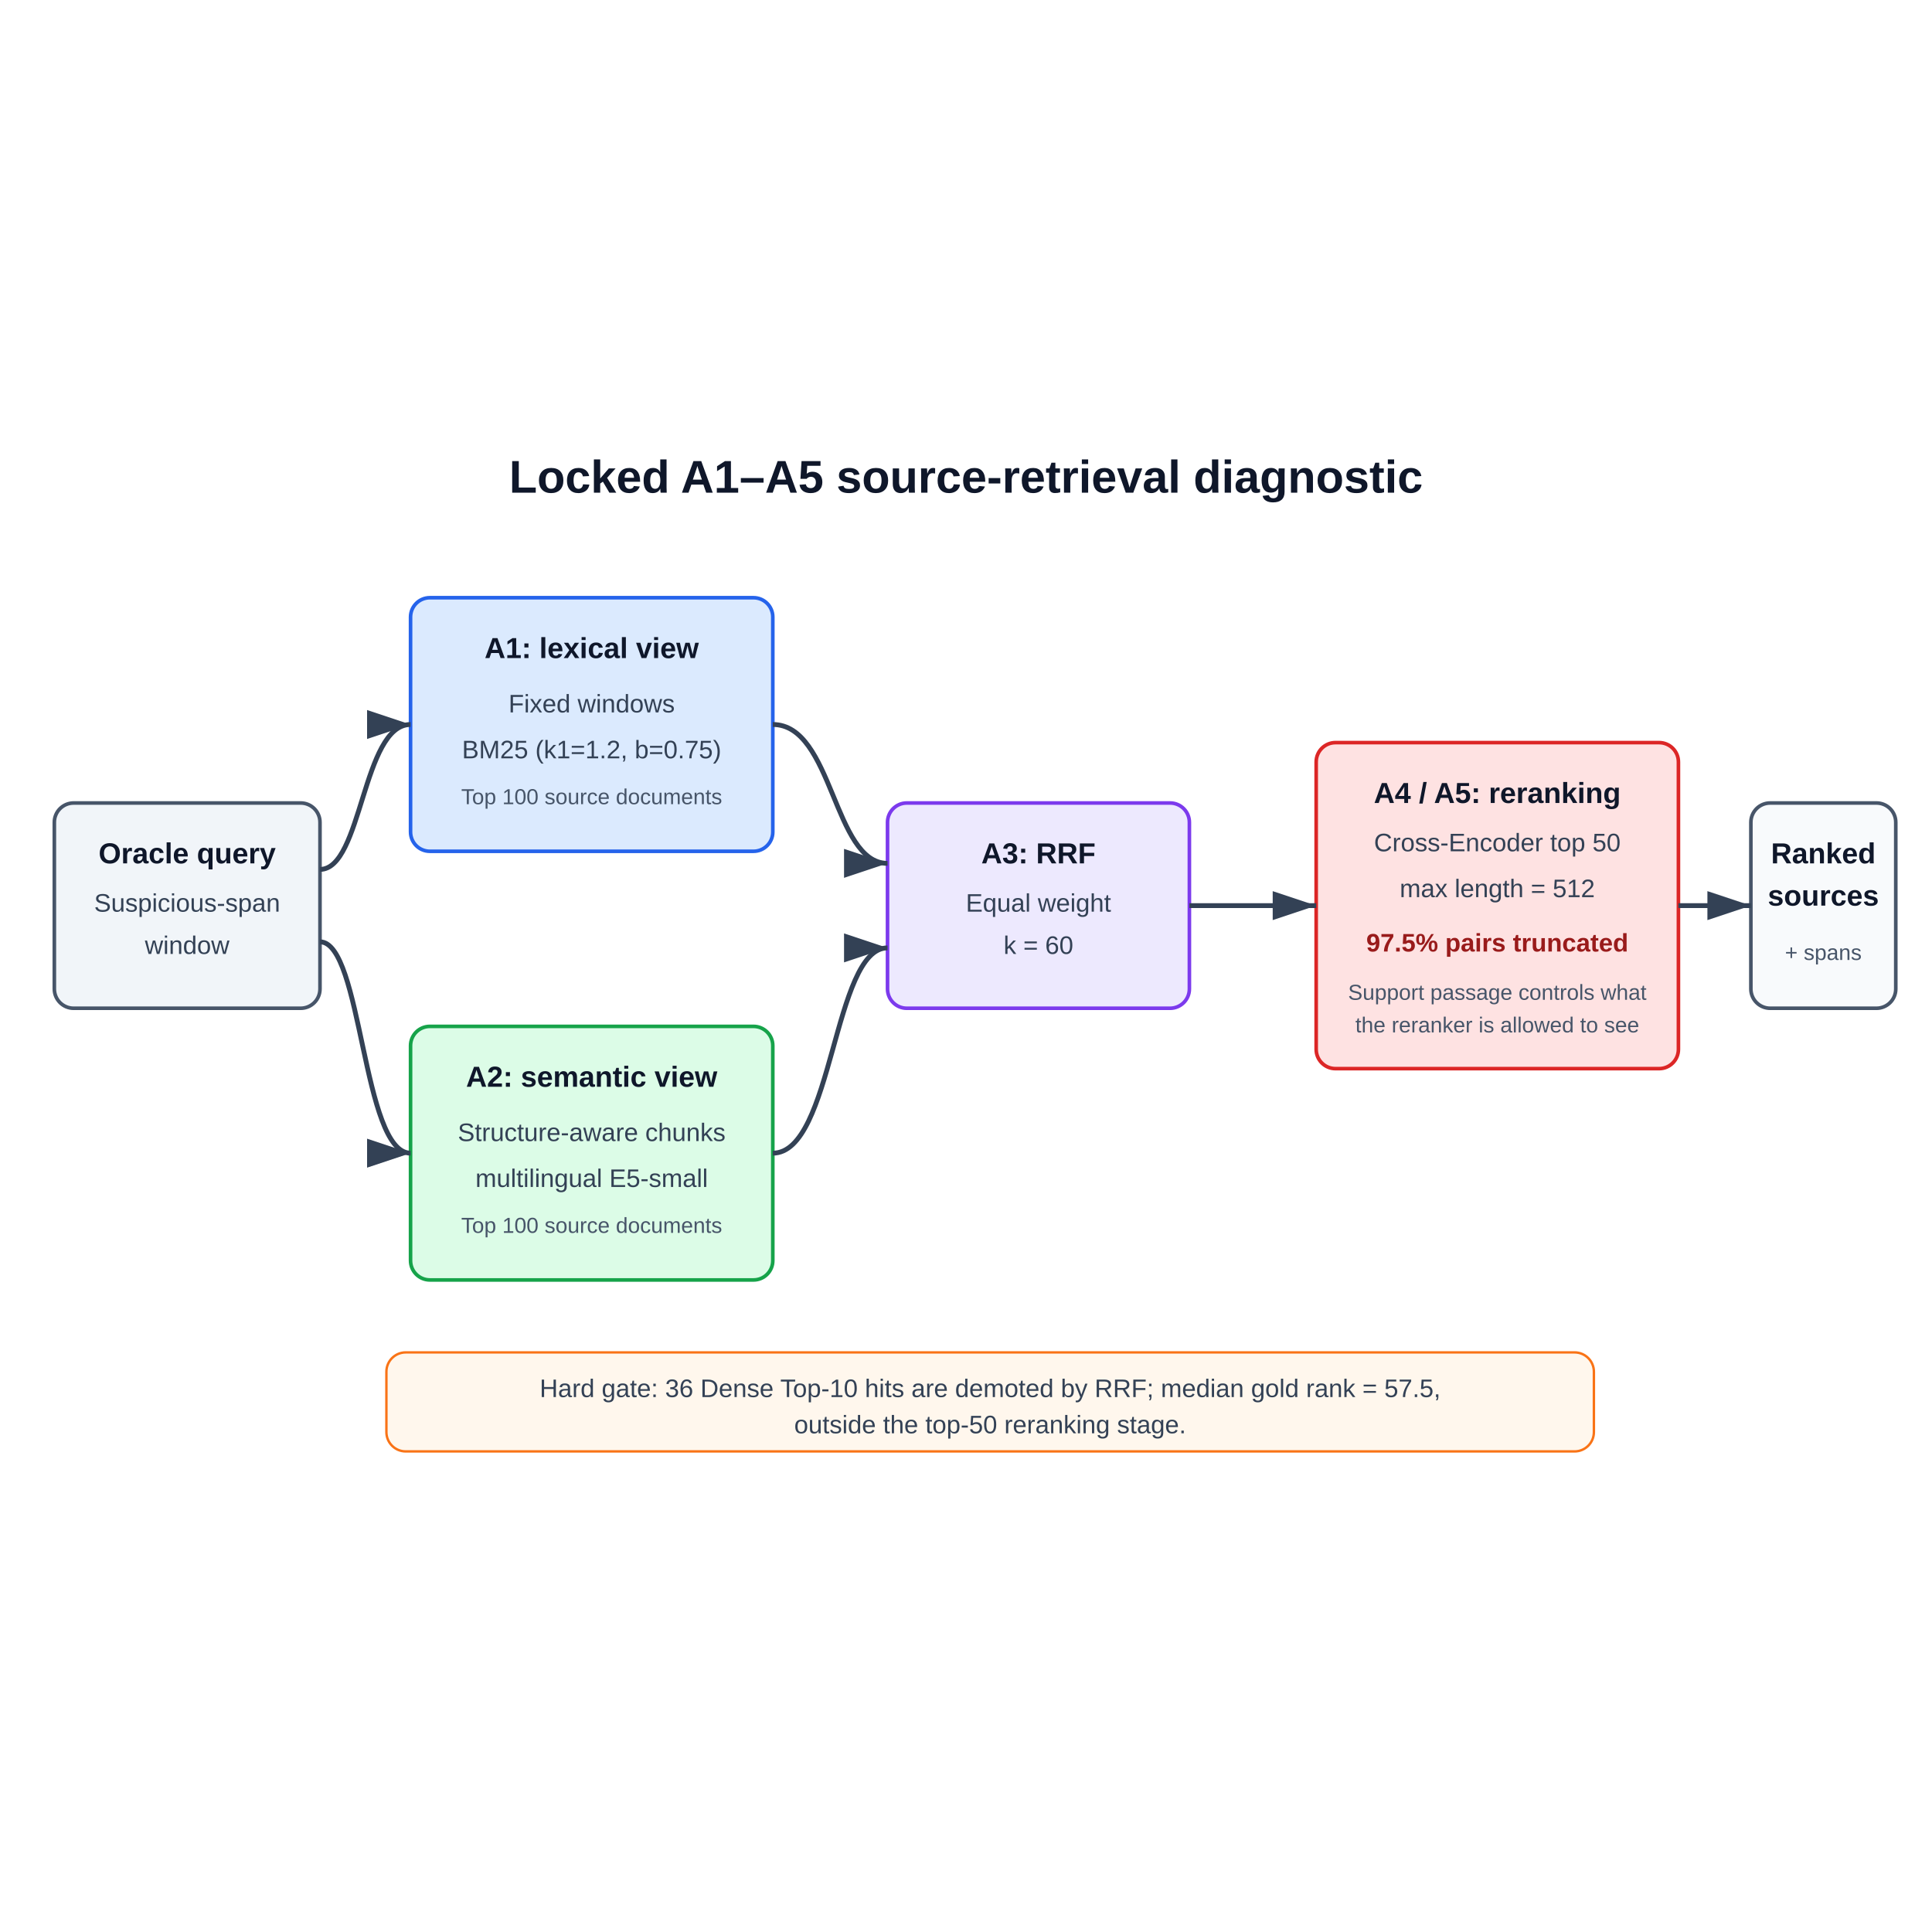
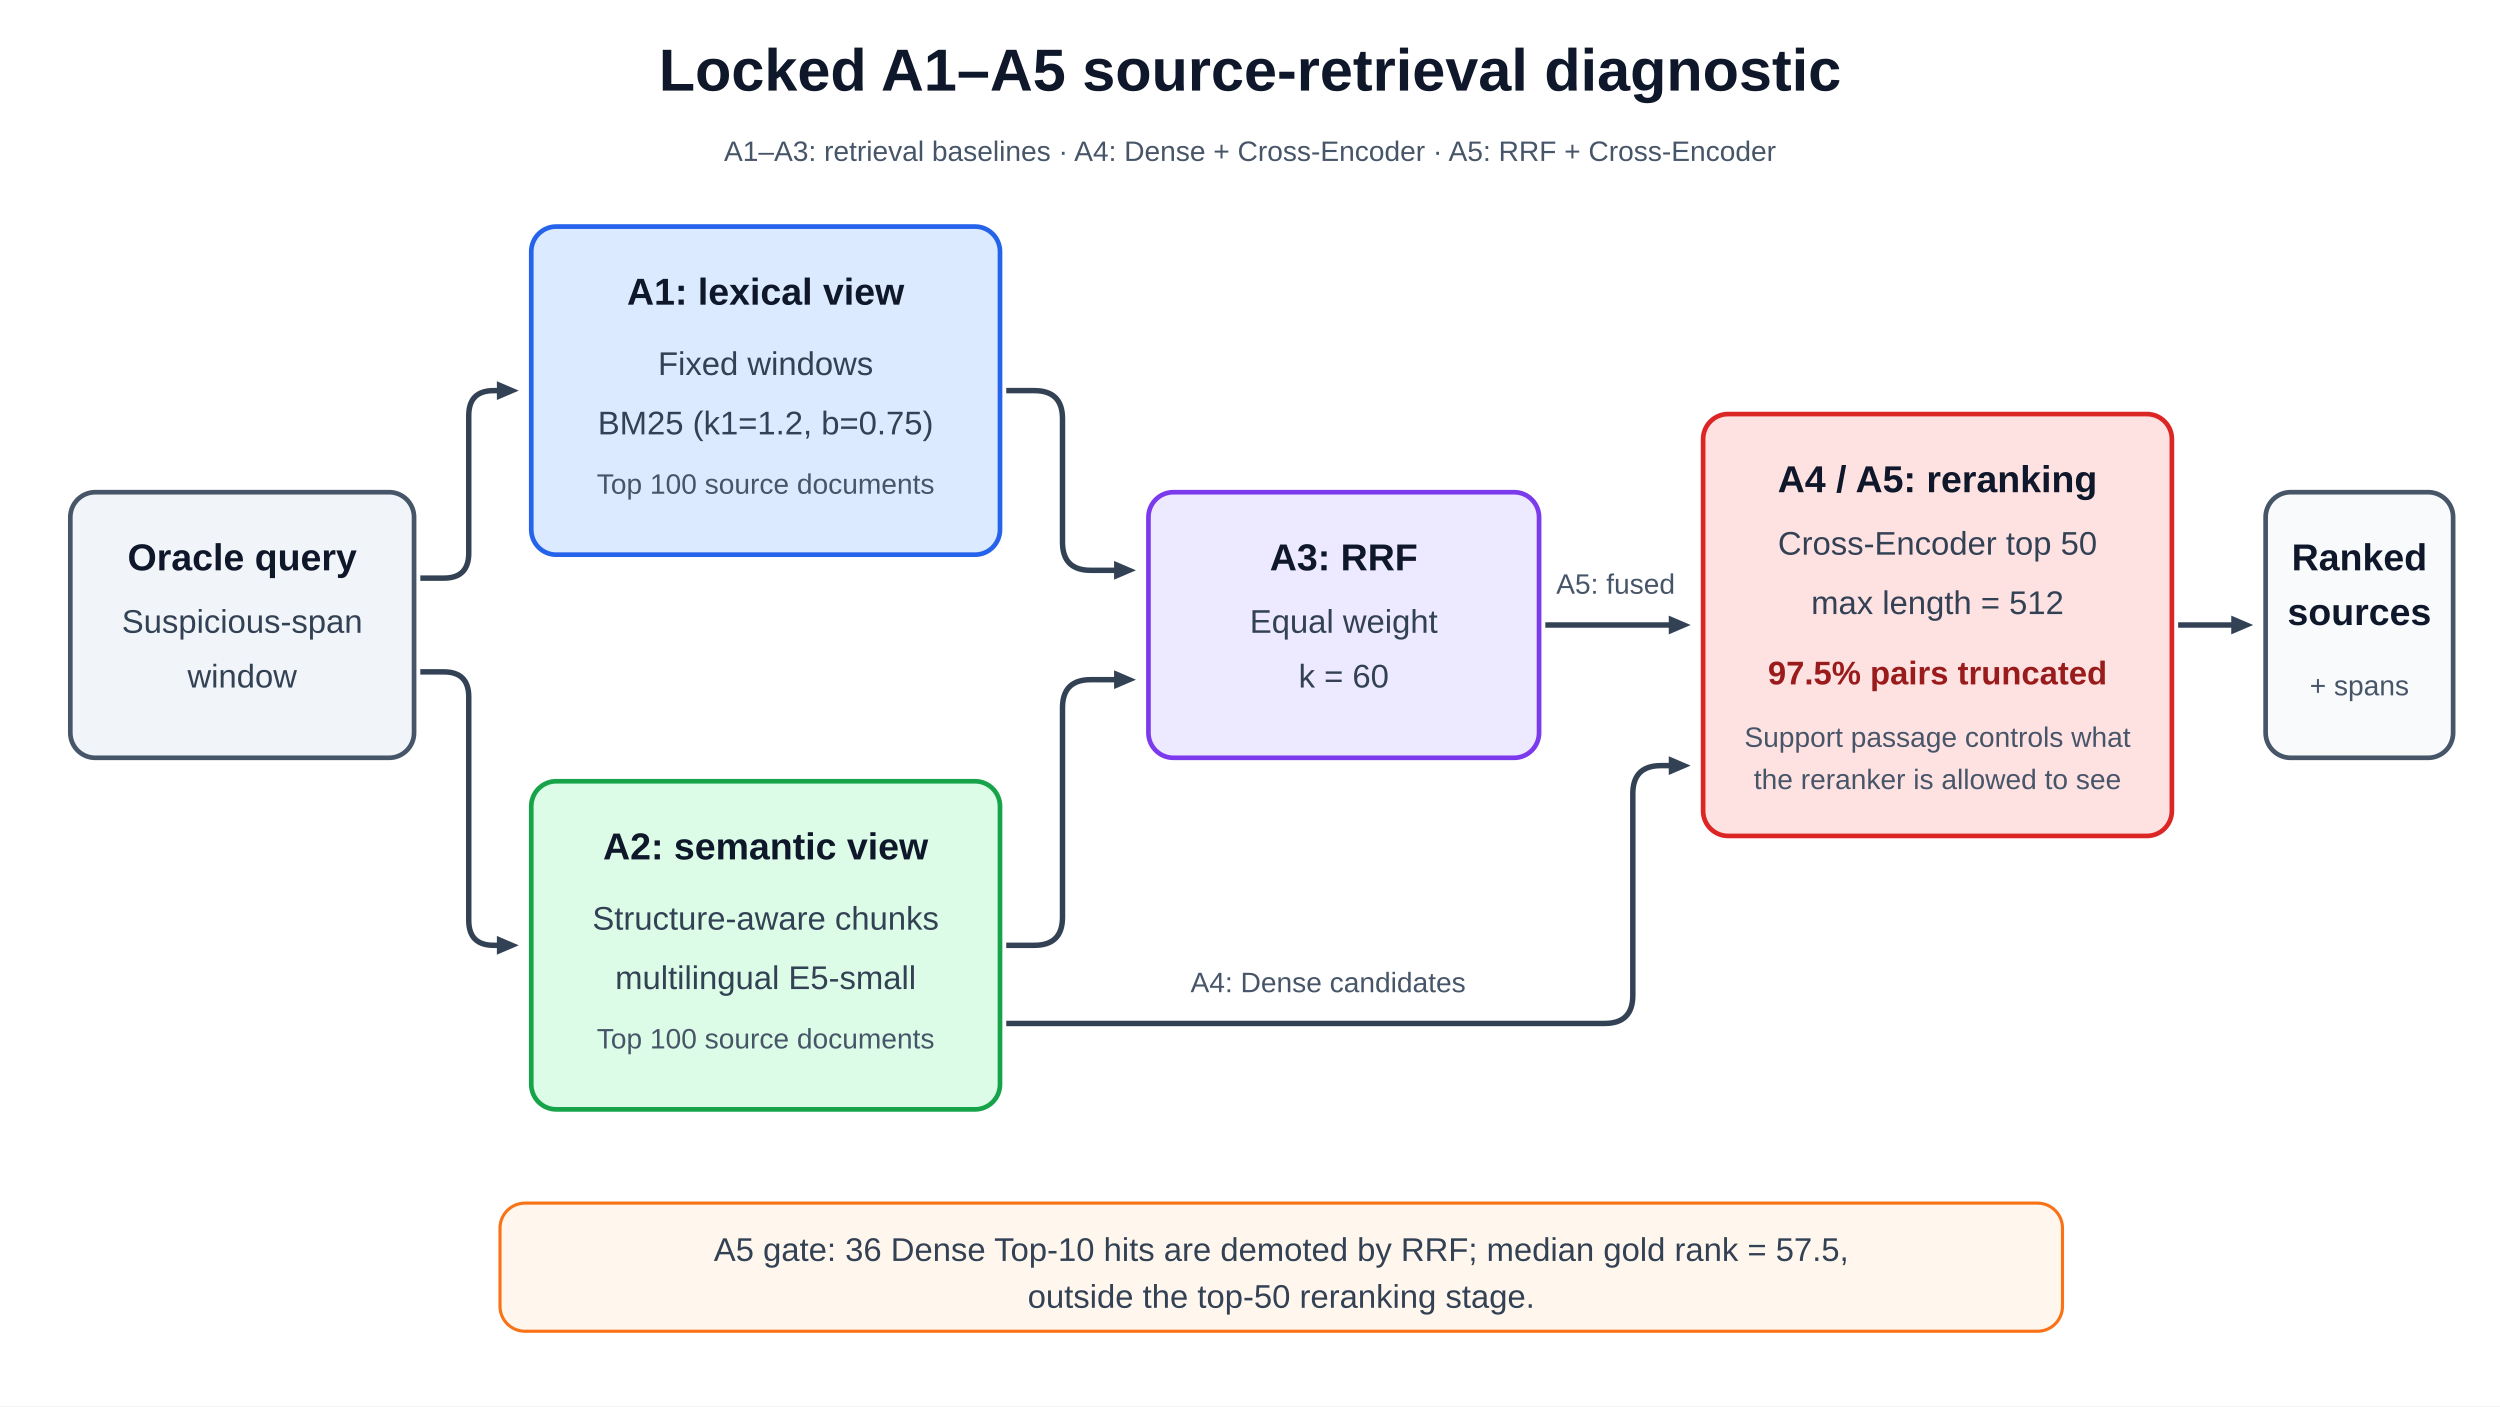
- <svg xmlns="http://www.w3.org/2000/svg" width="1600" height="1600" viewBox="0 -350 1600 1600">
+ <svg xmlns="http://www.w3.org/2000/svg" width="1600" height="900" viewBox="0 0 1600 900">
  <defs>
-     <marker id="arrow2" markerWidth="10" markerHeight="10" refX="9" refY="3" orient="auto" markerUnits="strokeWidth">
-       <path d="M0,0 L0,6 L9,3 z" fill="#334155" />
-     </marker>
    <style>
      .title { font: 700 38px Arial, sans-serif; fill: #0f172a; }
      .head { font: 700 24px Arial, sans-serif; fill: #0f172a; }
      .body { font: 21px Arial, sans-serif; fill: #334155; }
      .small { font: 18px Arial, sans-serif; fill: #475569; }
      .metric { font: 700 21px Arial, sans-serif; fill: #991b1b; }
      .box { stroke-width: 3; rx: 16; }
-       .arrow { stroke: #334155; stroke-width: 4; fill: none; marker-end: url(#arrow2); }
+       .arrow { stroke: #334155; stroke-width: 3.5; stroke-linejoin: round; fill: none; }
+       .arrowhead { fill: #334155; }
    </style>
  </defs>
-   <rect x="0" y="-350" width="1600" height="1600" fill="#ffffff" />
+   <rect x="0" y="0" width="1600" height="900" fill="#ffffff" />
  <text x="800" y="58" text-anchor="middle" class="title">Locked A1–A5 source-retrieval diagnostic</text>
+   <text x="800" y="103" text-anchor="middle" class="small">A1–A3: retrieval baselines · A4: Dense + Cross-Encoder · A5: RRF + Cross-Encoder</text>
  <rect x="45" y="315" width="220" height="170" class="box" fill="#f1f5f9" stroke="#475569" />
  <text x="155" y="365" text-anchor="middle" class="head">Oracle query</text>
  <text x="155" y="405" text-anchor="middle" class="body">Suspicious-span</text>
  <text x="155" y="440" text-anchor="middle" class="body">window</text>
  <rect x="340" y="145" width="300" height="210" class="box" fill="#dbeafe" stroke="#2563eb" />
  <text x="490" y="195" text-anchor="middle" class="head">A1: lexical view</text>
  <text x="490" y="240" text-anchor="middle" class="body">Fixed windows</text>
  <text x="490" y="278" text-anchor="middle" class="body">BM25 (k1=1.2, b=0.75)</text>
  <text x="490" y="316" text-anchor="middle" class="small">Top 100 source documents</text>
  <rect x="340" y="500" width="300" height="210" class="box" fill="#dcfce7" stroke="#16a34a" />
  <text x="490" y="550" text-anchor="middle" class="head">A2: semantic view</text>
  <text x="490" y="595" text-anchor="middle" class="body">Structure-aware chunks</text>
  <text x="490" y="633" text-anchor="middle" class="body">multilingual E5-small</text>
  <text x="490" y="671" text-anchor="middle" class="small">Top 100 source documents</text>
  <rect x="735" y="315" width="250" height="170" class="box" fill="#ede9fe" stroke="#7c3aed" />
  <text x="860" y="365" text-anchor="middle" class="head">A3: RRF</text>
  <text x="860" y="405" text-anchor="middle" class="body">Equal weight</text>
  <text x="860" y="440" text-anchor="middle" class="body">k = 60</text>
  <rect x="1090" y="265" width="300" height="270" class="box" fill="#fee2e2" stroke="#dc2626" />
  <text x="1240" y="315" text-anchor="middle" class="head">A4 / A5: reranking</text>
  <text x="1240" y="355" text-anchor="middle" class="body">Cross-Encoder top 50</text>
  <text x="1240" y="393" text-anchor="middle" class="body">max length = 512</text>
  <text x="1240" y="438" text-anchor="middle" class="metric">97.5% pairs truncated</text>
  <text x="1240" y="478" text-anchor="middle" class="small">Support passage controls what</text>
  <text x="1240" y="505" text-anchor="middle" class="small">the reranker is allowed to see</text>
  <rect x="1450" y="315" width="120" height="170" class="box" fill="#f8fafc" stroke="#475569" />
  <text x="1510" y="365" text-anchor="middle" class="head">Ranked</text>
  <text x="1510" y="400" text-anchor="middle" class="head">sources</text>
  <text x="1510" y="445" text-anchor="middle" class="small">+ spans</text>
-   <path d="M265 370 C300 370 300 250 340 250" class="arrow" />
-   <path d="M265 430 C300 430 300 605 340 605" class="arrow" />
-   <path d="M640 250 C690 250 690 365 735 365" class="arrow" />
-   <path d="M640 605 C690 605 690 435 735 435" class="arrow" />
-   <path d="M985 400 L1090 400" class="arrow" />
-   <path d="M1390 400 L1450 400" class="arrow" />
+   <g aria-label="Query to A1 lexical retrieval">
+     <path d="M269 370 H284 Q300 370 300 354 V266 Q300 250 316 250 H319" class="arrow" />
+     <polygon points="318,244 332,250 318,256" class="arrowhead" />
+   </g>
+   <g aria-label="Query to A2 Dense retrieval">
+     <path d="M269 430 H284 Q300 430 300 446 V589 Q300 605 316 605 H319" class="arrow" />
+     <polygon points="318,599 332,605 318,611" class="arrowhead" />
+   </g>
+   <g aria-label="A1 lexical candidates to RRF">
+     <path d="M644 250 H662 Q680 250 680 268 V347 Q680 365 698 365 H714" class="arrow" />
+     <polygon points="713,359 727,365 713,371" class="arrowhead" />
+   </g>
+   <g aria-label="A2 Dense candidates to RRF">
+     <path d="M644 605 H662 Q680 605 680 587 V453 Q680 435 698 435 H714" class="arrow" />
+     <polygon points="713,429 727,435 713,441" class="arrowhead" />
+   </g>
+   <g aria-label="A5 fused candidates to Cross-Encoder">
+     <path d="M989 400 H1069" class="arrow" />
+     <polygon points="1068,394 1082,400 1068,406" class="arrowhead" />
+     <text x="1034" y="380" text-anchor="middle" class="small">A5: fused</text>
+   </g>
+   <g aria-label="A4 Dense candidates directly to Cross-Encoder without RRF">
+     <path d="M644 655 H1027 Q1045 655 1045 637 V508 Q1045 490 1063 490 H1069" class="arrow" />
+     <polygon points="1068,484 1082,490 1068,496" class="arrowhead" />
+     <text x="850" y="635" text-anchor="middle" class="small">A4: Dense candidates</text>
+   </g>
+   <g aria-label="Cross-Encoder output to ranked sources">
+     <path d="M1394 400 H1429" class="arrow" />
+     <polygon points="1428,394 1442,400 1428,406" class="arrowhead" />
+   </g>
  <rect x="320" y="770" width="1000" height="82" rx="16" fill="#fff7ed" stroke="#f97316" stroke-width="2" />
-   <text x="820" y="807" text-anchor="middle" class="body">Hard gate: 36 Dense Top-10 hits are demoted by RRF; median gold rank = 57.5,</text>
+   <text x="820" y="807" text-anchor="middle" class="body">A5 gate: 36 Dense Top-10 hits are demoted by RRF; median gold rank = 57.5,</text>
  <text x="820" y="837" text-anchor="middle" class="body">outside the top-50 reranking stage.</text>
</svg>
